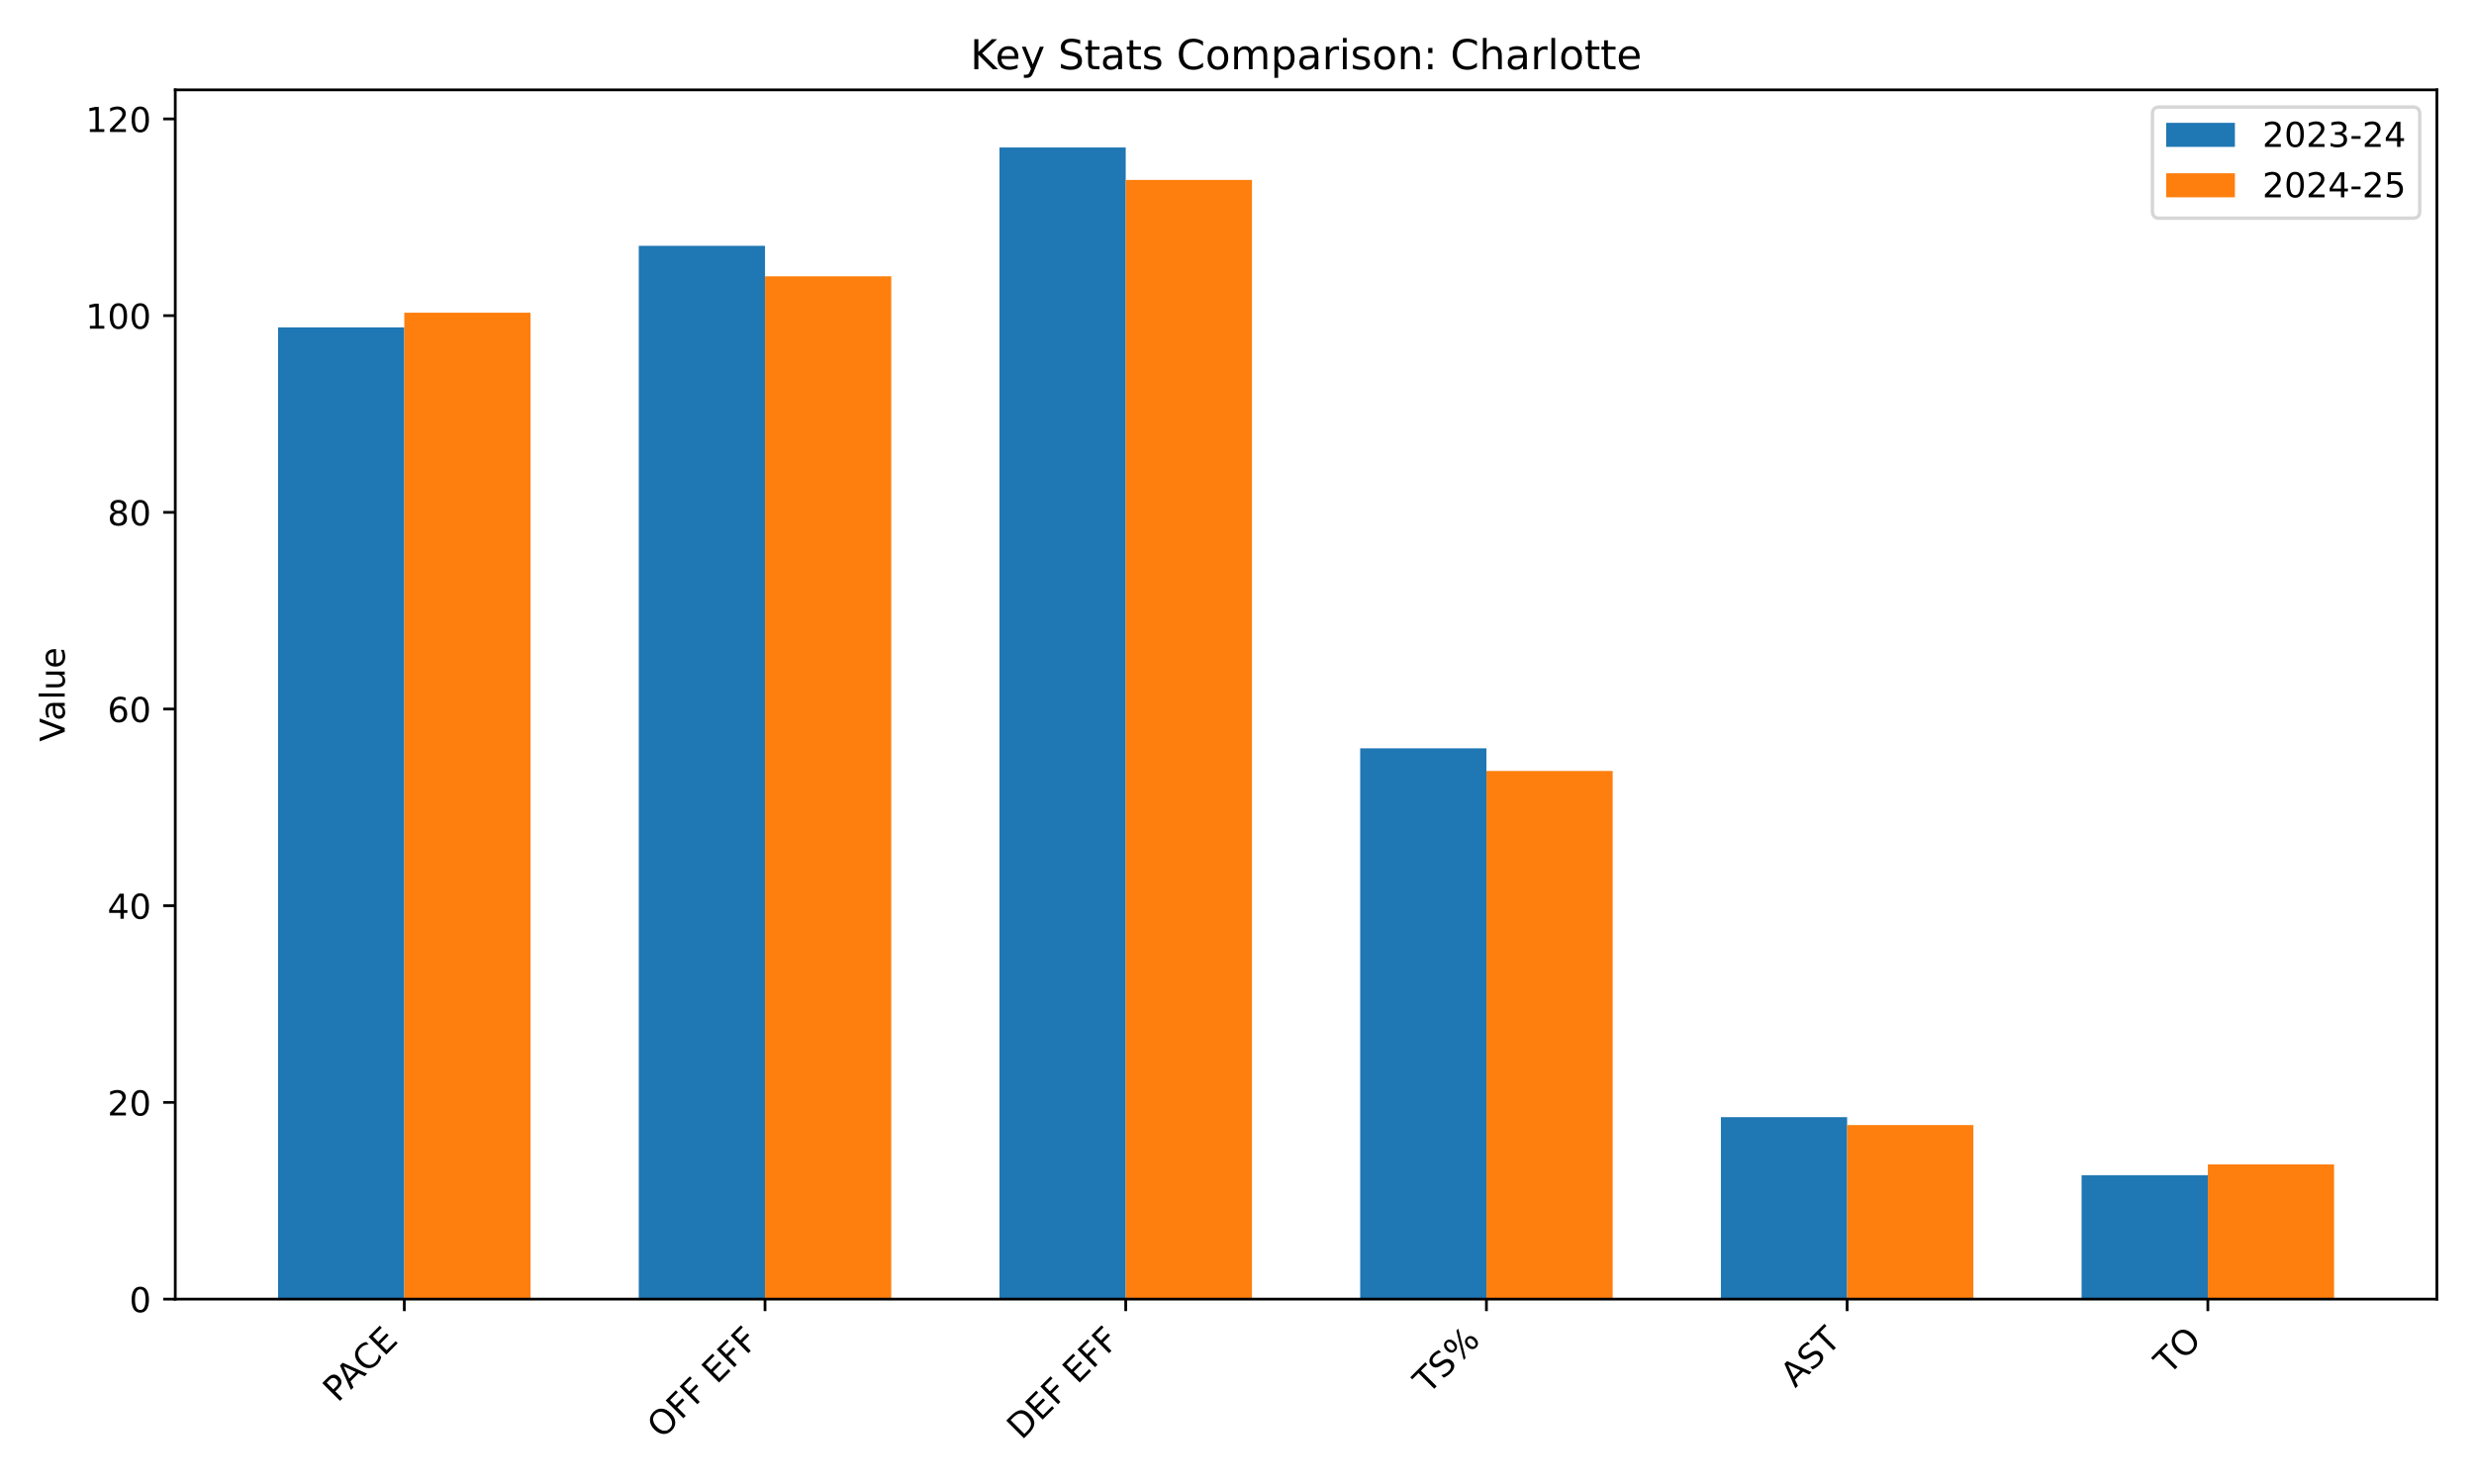
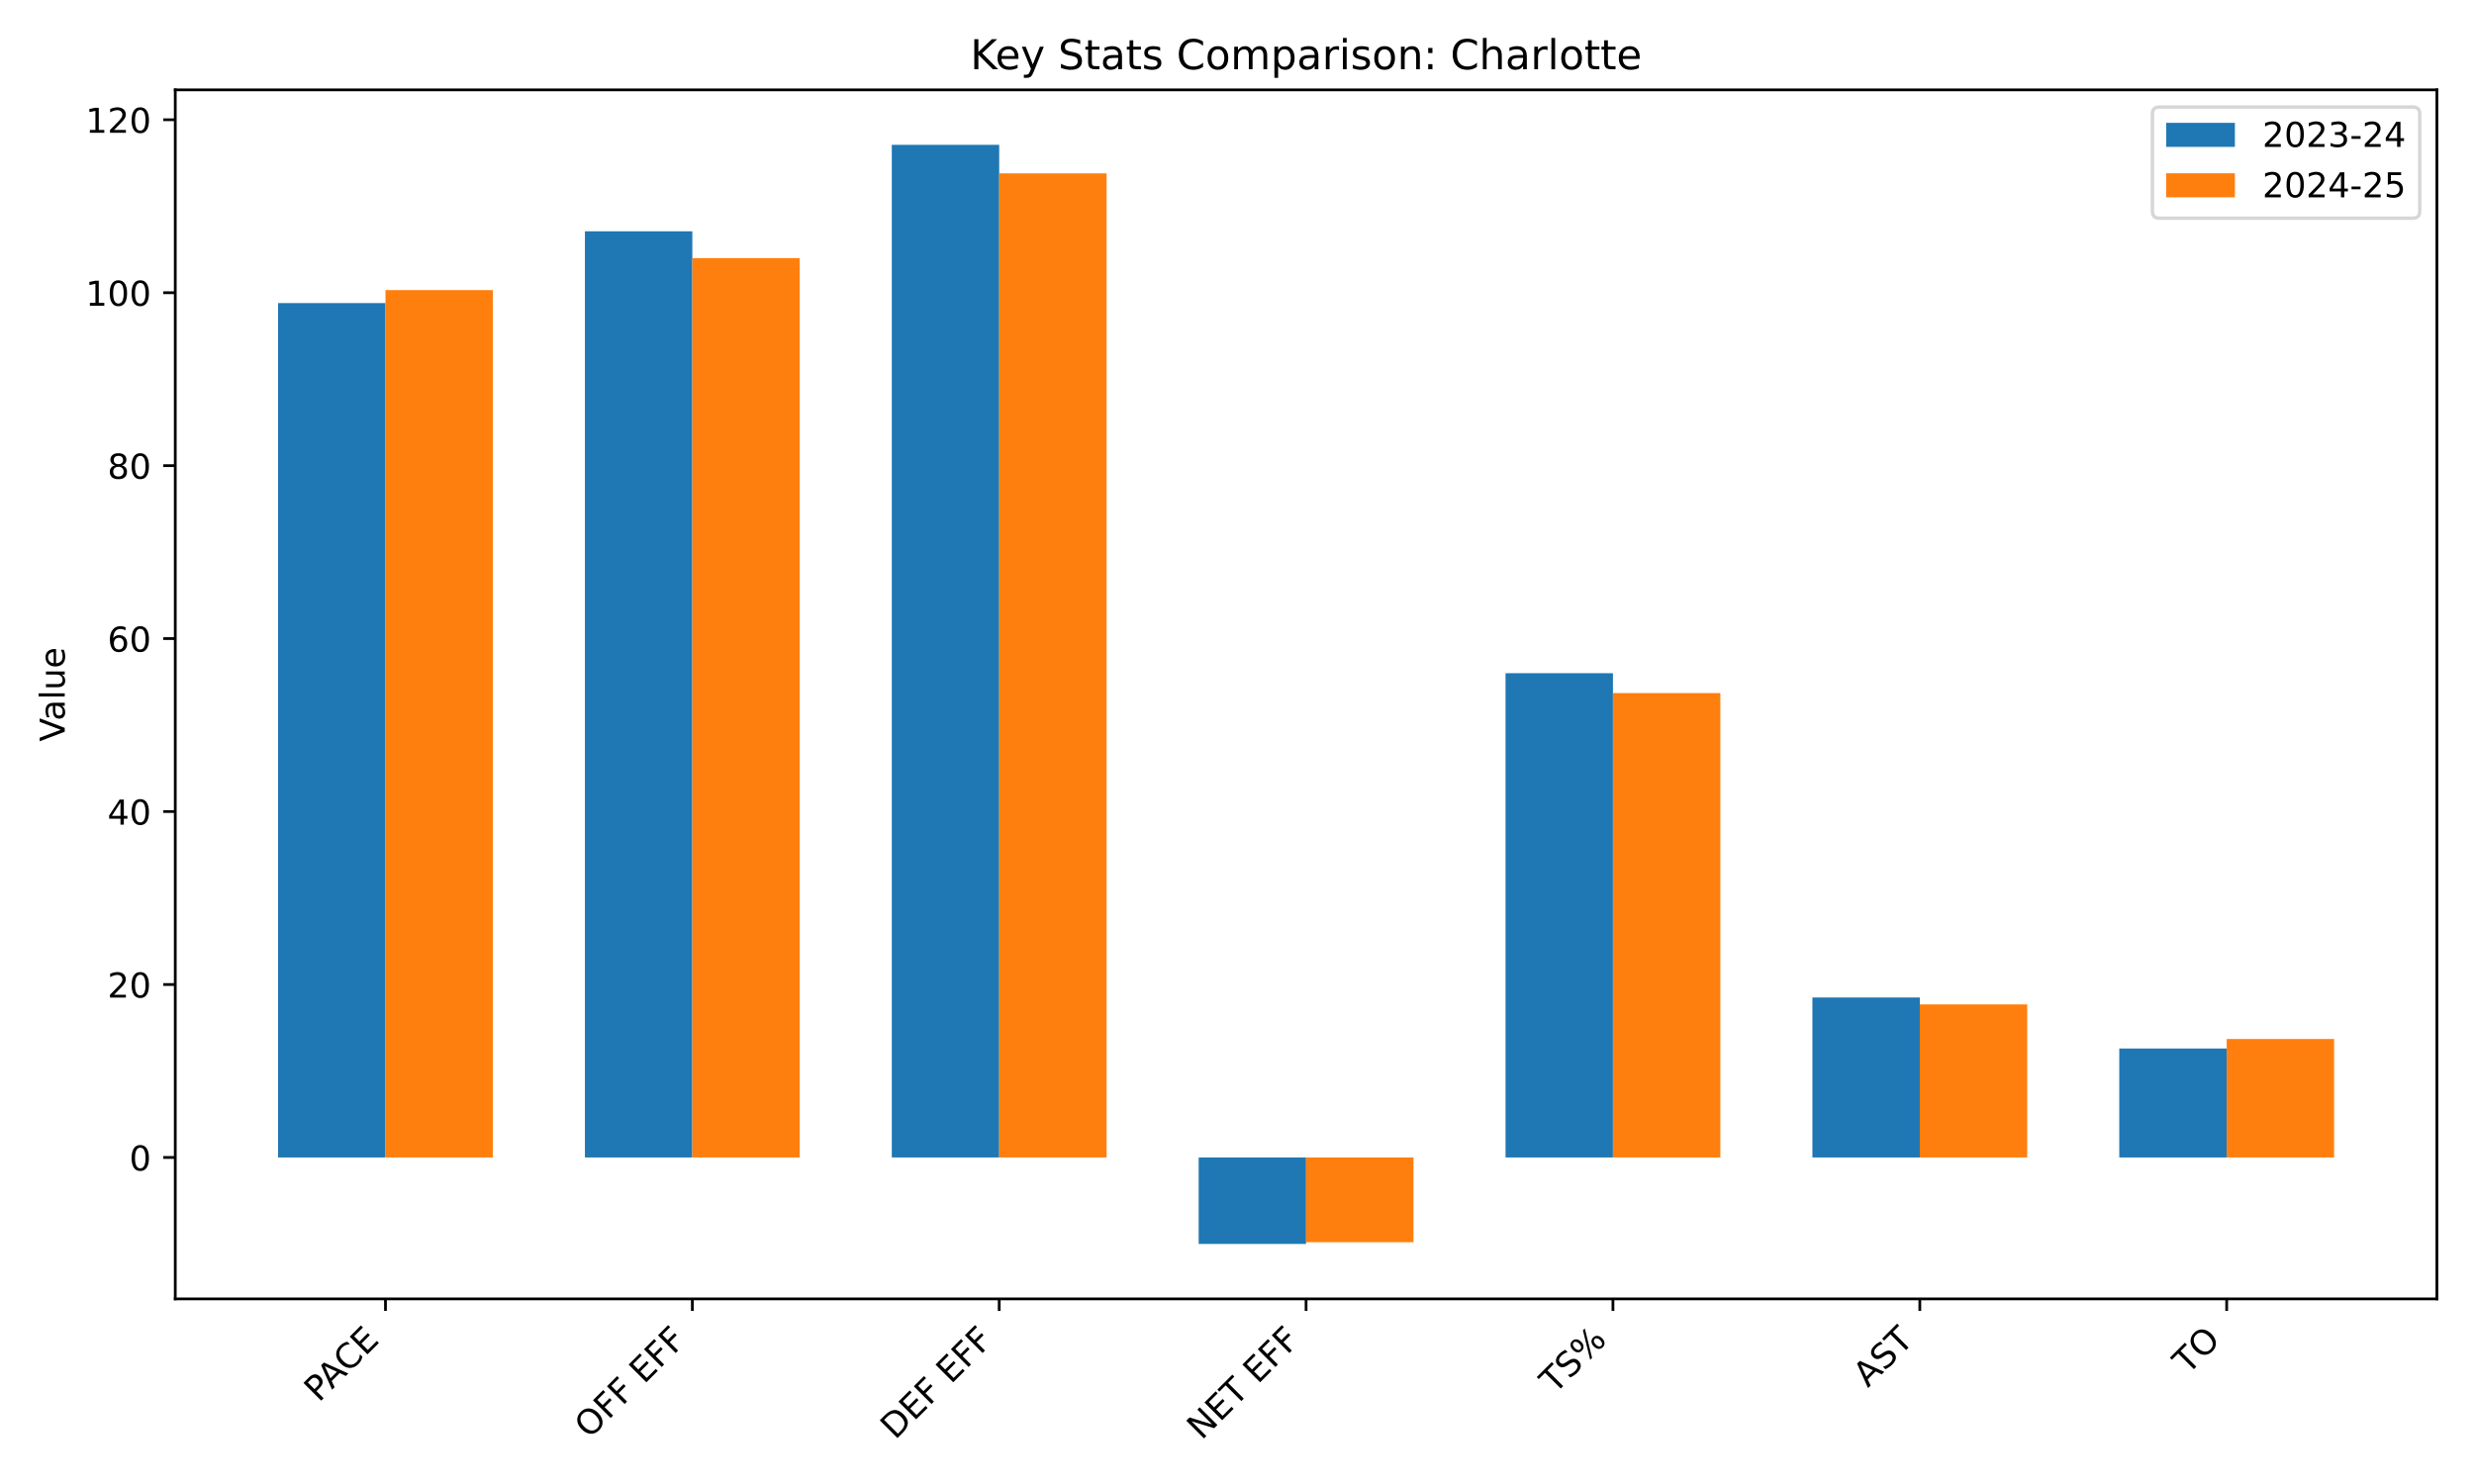
<svg xmlns="http://www.w3.org/2000/svg" xmlns:xlink="http://www.w3.org/1999/xlink" width="720pt" height="432pt" viewBox="0 0 720 432" version="1.1">
  <defs>
    <style type="text/css">*{stroke-linejoin: round; stroke-linecap: butt}</style>
  </defs>
  <g id="figure_1">
    <g id="patch_1">
      <path d="M 0 432  L 720 432  L 720 0  L 0 0  z " style="fill: #ffffff" />
    </g>
    <g id="axes_1">
      <g id="patch_2">
-         <path d="M 51.005 378.18  L 709.2 378.18  L 709.2 26.16  L 51.005 26.16  z " style="fill: #ffffff" />
+         <path d="M 51.005 378.116  L 709.2 378.116  L 709.2 26.16  L 51.005 26.16  z " style="fill: #ffffff" />
      </g>
      <g id="patch_3">
-         <path d="M 80.923 378.18  L 117.664 378.18  L 117.664 95.316  L 80.923 95.316  z " clip-path="url(#p7e0061aa12)" style="fill: #1f77b4" />
+         <path d="M 80.923 336.944  L 112.181 336.944  L 112.181 88.226  L 80.923 88.226  z " clip-path="url(#pbb4455f653)" style="fill: #1f77b4" />
      </g>
      <g id="patch_4">
-         <path d="M 185.898 378.18  L 222.64 378.18  L 222.64 71.553  L 185.898 71.553  z " clip-path="url(#p7e0061aa12)" style="fill: #1f77b4" />
+         <path d="M 170.23 336.944  L 201.488 336.944  L 201.488 67.332  L 170.23 67.332  z " clip-path="url(#pbb4455f653)" style="fill: #1f77b4" />
      </g>
      <g id="patch_5">
-         <path d="M 290.874 378.18  L 327.615 378.18  L 327.615 42.923  L 290.874 42.923  z " clip-path="url(#p7e0061aa12)" style="fill: #1f77b4" />
+         <path d="M 259.538 336.944  L 290.795 336.944  L 290.795 42.158  L 259.538 42.158  z " clip-path="url(#pbb4455f653)" style="fill: #1f77b4" />
      </g>
      <g id="patch_6">
-         <path d="M 395.849 378.18  L 432.59 378.18  L 432.59 217.852  L 395.849 217.852  z " clip-path="url(#p7e0061aa12)" style="fill: #1f77b4" />
+         <path d="M 348.845 336.944  L 380.103 336.944  L 380.103 362.118  L 348.845 362.118  z " clip-path="url(#pbb4455f653)" style="fill: #1f77b4" />
      </g>
      <g id="patch_7">
-         <path d="M 500.824 378.18  L 537.565 378.18  L 537.565 325.215  L 500.824 325.215  z " clip-path="url(#p7e0061aa12)" style="fill: #1f77b4" />
+         <path d="M 438.152 336.944  L 469.41 336.944  L 469.41 195.971  L 438.152 195.971  z " clip-path="url(#pbb4455f653)" style="fill: #1f77b4" />
      </g>
      <g id="patch_8">
-         <path d="M 605.799 378.18  L 642.541 378.18  L 642.541 342.106  L 605.799 342.106  z " clip-path="url(#p7e0061aa12)" style="fill: #1f77b4" />
+         <path d="M 527.46 336.944  L 558.717 336.944  L 558.717 290.373  L 527.46 290.373  z " clip-path="url(#pbb4455f653)" style="fill: #1f77b4" />
      </g>
      <g id="patch_9">
-         <path d="M 117.664 378.18  L 154.406 378.18  L 154.406 91.021  L 117.664 91.021  z " clip-path="url(#p7e0061aa12)" style="fill: #ff7f0e" />
+         <path d="M 616.767 336.944  L 648.024 336.944  L 648.024 305.225  L 616.767 305.225  z " clip-path="url(#pbb4455f653)" style="fill: #1f77b4" />
      </g>
      <g id="patch_10">
-         <path d="M 222.64 378.18  L 259.381 378.18  L 259.381 80.428  L 222.64 80.428  z " clip-path="url(#p7e0061aa12)" style="fill: #ff7f0e" />
+         <path d="M 112.181 336.944  L 143.438 336.944  L 143.438 84.45  L 112.181 84.45  z " clip-path="url(#pbb4455f653)" style="fill: #ff7f0e" />
      </g>
      <g id="patch_11">
-         <path d="M 327.615 378.18  L 364.356 378.18  L 364.356 52.371  L 327.615 52.371  z " clip-path="url(#p7e0061aa12)" style="fill: #ff7f0e" />
+         <path d="M 201.488 336.944  L 232.745 336.944  L 232.745 75.136  L 201.488 75.136  z " clip-path="url(#pbb4455f653)" style="fill: #ff7f0e" />
      </g>
      <g id="patch_12">
-         <path d="M 432.59 378.18  L 469.331 378.18  L 469.331 224.437  L 432.59 224.437  z " clip-path="url(#p7e0061aa12)" style="fill: #ff7f0e" />
+         <path d="M 290.795 336.944  L 322.053 336.944  L 322.053 50.465  L 290.795 50.465  z " clip-path="url(#pbb4455f653)" style="fill: #ff7f0e" />
      </g>
      <g id="patch_13">
-         <path d="M 537.565 378.18  L 574.307 378.18  L 574.307 327.505  L 537.565 327.505  z " clip-path="url(#p7e0061aa12)" style="fill: #ff7f0e" />
+         <path d="M 380.103 336.944  L 411.36 336.944  L 411.36 361.615  L 380.103 361.615  z " clip-path="url(#pbb4455f653)" style="fill: #ff7f0e" />
      </g>
      <g id="patch_14">
-         <path d="M 642.541 378.18  L 679.282 378.18  L 679.282 338.957  L 642.541 338.957  z " clip-path="url(#p7e0061aa12)" style="fill: #ff7f0e" />
+         <path d="M 469.41 336.944  L 500.667 336.944  L 500.667 201.761  L 469.41 201.761  z " clip-path="url(#pbb4455f653)" style="fill: #ff7f0e" />
+       </g>
+       <g id="patch_15">
+         <path d="M 558.717 336.944  L 589.975 336.944  L 589.975 292.387  L 558.717 292.387  z " clip-path="url(#pbb4455f653)" style="fill: #ff7f0e" />
+       </g>
+       <g id="patch_16">
+         <path d="M 648.024 336.944  L 679.282 336.944  L 679.282 302.456  L 648.024 302.456  z " clip-path="url(#pbb4455f653)" style="fill: #ff7f0e" />
      </g>
      <g id="matplotlib.axis_1">
        <g id="xtick_1">
          <g id="line2d_1">
            <defs>
-               <path id="mf2e8375565" d="M 0 0  L 0 3.5  " style="stroke: #000000; stroke-width: 0.8" />
+               <path id="m0208e0f73e" d="M 0 0  L 0 3.5  " style="stroke: #000000; stroke-width: 0.8" />
            </defs>
            <g>
-               <use xlink:href="#mf2e8375565" x="117.664" y="378.18" style="stroke: #000000; stroke-width: 0.8" />
+               <use xlink:href="#m0208e0f73e" x="112.181" y="378.116" style="stroke: #000000; stroke-width: 0.8" />
            </g>
          </g>
          <g id="text_1">
-             <g transform="translate(98.26196 408.4847) rotate(-45) scale(0.1 -0.1)">
+             <g transform="translate(92.77817 408.421) rotate(-45) scale(0.1 -0.1)">
              <defs>
                <path id="DejaVuSans-50" d="M 1259 4147  L 1259 2394  L 2053 2394  Q 2494 2394 2734 2622  Q 2975 2850 2975 3272  Q 2975 3691 2734 3919  Q 2494 4147 2053 4147  L 1259 4147  z M 628 4666  L 2053 4666  Q 2838 4666 3239 4311  Q 3641 3956 3641 3272  Q 3641 2581 3239 2228  Q 2838 1875 2053 1875  L 1259 1875  L 1259 0  L 628 0  L 628 4666  z " transform="scale(0.015625)" />
                <path id="DejaVuSans-41" d="M 2188 4044  L 1331 1722  L 3047 1722  L 2188 4044  z M 1831 4666  L 2547 4666  L 4325 0  L 3669 0  L 3244 1197  L 1141 1197  L 716 0  L 50 0  L 1831 4666  z " transform="scale(0.015625)" />
                <path id="DejaVuSans-43" d="M 4122 4306  L 4122 3641  Q 3803 3938 3442 4084  Q 3081 4231 2675 4231  Q 1875 4231 1450 3742  Q 1025 3253 1025 2328  Q 1025 1406 1450 917  Q 1875 428 2675 428  Q 3081 428 3442 575  Q 3803 722 4122 1019  L 4122 359  Q 3791 134 3420 21  Q 3050 -91 2638 -91  Q 1578 -91 968 557  Q 359 1206 359 2328  Q 359 3453 968 4101  Q 1578 4750 2638 4750  Q 3056 4750 3426 4639  Q 3797 4528 4122 4306  z " transform="scale(0.015625)" />
                <path id="DejaVuSans-45" d="M 628 4666  L 3578 4666  L 3578 4134  L 1259 4134  L 1259 2753  L 3481 2753  L 3481 2222  L 1259 2222  L 1259 531  L 3634 531  L 3634 0  L 628 0  L 628 4666  z " transform="scale(0.015625)" />
              </defs>
              <use xlink:href="#DejaVuSans-50" />
              <use xlink:href="#DejaVuSans-41" transform="translate(53.92773 0)" />
              <use xlink:href="#DejaVuSans-43" transform="translate(120.5859 0)" />
              <use xlink:href="#DejaVuSans-45" transform="translate(190.4102 0)" />
            </g>
          </g>
        </g>
        <g id="xtick_2">
          <g id="line2d_2">
            <g>
-               <use xlink:href="#mf2e8375565" x="222.64" y="378.18" style="stroke: #000000; stroke-width: 0.8" />
+               <use xlink:href="#m0208e0f73e" x="201.488" y="378.116" style="stroke: #000000; stroke-width: 0.8" />
            </g>
          </g>
          <g id="text_2">
-             <g transform="translate(192.6196 419.1023) rotate(-45) scale(0.1 -0.1)">
+             <g transform="translate(171.4678 419.0387) rotate(-45) scale(0.1 -0.1)">
              <defs>
                <path id="DejaVuSans-4f" d="M 2522 4238  Q 1834 4238 1429 3725  Q 1025 3213 1025 2328  Q 1025 1447 1429 934  Q 1834 422 2522 422  Q 3209 422 3611 934  Q 4013 1447 4013 2328  Q 4013 3213 3611 3725  Q 3209 4238 2522 4238  z M 2522 4750  Q 3503 4750 4090 4092  Q 4678 3434 4678 2328  Q 4678 1225 4090 567  Q 3503 -91 2522 -91  Q 1538 -91 948 565  Q 359 1222 359 2328  Q 359 3434 948 4092  Q 1538 4750 2522 4750  z " transform="scale(0.015625)" />
                <path id="DejaVuSans-46" d="M 628 4666  L 3309 4666  L 3309 4134  L 1259 4134  L 1259 2759  L 3109 2759  L 3109 2228  L 1259 2228  L 1259 0  L 628 0  L 628 4666  z " transform="scale(0.015625)" />
                <path id="DejaVuSans-20" transform="scale(0.015625)" />
              </defs>
              <use xlink:href="#DejaVuSans-4f" />
              <use xlink:href="#DejaVuSans-46" transform="translate(78.71094 0)" />
              <use xlink:href="#DejaVuSans-46" transform="translate(136.2305 0)" />
              <use xlink:href="#DejaVuSans-20" transform="translate(193.75 0)" />
              <use xlink:href="#DejaVuSans-45" transform="translate(225.5371 0)" />
              <use xlink:href="#DejaVuSans-46" transform="translate(288.7207 0)" />
              <use xlink:href="#DejaVuSans-46" transform="translate(346.2402 0)" />
            </g>
          </g>
        </g>
        <g id="xtick_3">
          <g id="line2d_3">
            <g>
-               <use xlink:href="#mf2e8375565" x="327.615" y="378.18" style="stroke: #000000; stroke-width: 0.8" />
+               <use xlink:href="#m0208e0f73e" x="290.795" y="378.116" style="stroke: #000000; stroke-width: 0.8" />
            </g>
          </g>
          <g id="text_3">
-             <g transform="translate(297.3153 419.3819) rotate(-45) scale(0.1 -0.1)">
+             <g transform="translate(260.4956 419.3182) rotate(-45) scale(0.1 -0.1)">
              <defs>
                <path id="DejaVuSans-44" d="M 1259 4147  L 1259 519  L 2022 519  Q 2988 519 3436 956  Q 3884 1394 3884 2338  Q 3884 3275 3436 3711  Q 2988 4147 2022 4147  L 1259 4147  z M 628 4666  L 1925 4666  Q 3281 4666 3915 4102  Q 4550 3538 4550 2338  Q 4550 1131 3912 565  Q 3275 0 1925 0  L 628 0  L 628 4666  z " transform="scale(0.015625)" />
              </defs>
              <use xlink:href="#DejaVuSans-44" />
              <use xlink:href="#DejaVuSans-45" transform="translate(77.00195 0)" />
              <use xlink:href="#DejaVuSans-46" transform="translate(140.1855 0)" />
              <use xlink:href="#DejaVuSans-20" transform="translate(197.7051 0)" />
              <use xlink:href="#DejaVuSans-45" transform="translate(229.4922 0)" />
              <use xlink:href="#DejaVuSans-46" transform="translate(292.6758 0)" />
              <use xlink:href="#DejaVuSans-46" transform="translate(350.1953 0)" />
            </g>
          </g>
        </g>
        <g id="xtick_4">
          <g id="line2d_4">
            <g>
-               <use xlink:href="#mf2e8375565" x="432.59" y="378.18" style="stroke: #000000; stroke-width: 0.8" />
+               <use xlink:href="#m0208e0f73e" x="380.103" y="378.116" style="stroke: #000000; stroke-width: 0.8" />
            </g>
          </g>
          <g id="text_4">
-             <g transform="translate(415.5931 406.0794) rotate(-45) scale(0.1 -0.1)">
-               <defs>
+             <g transform="translate(349.7057 419.4154) rotate(-45) scale(0.1 -0.1)">
+               <defs>
+                 <path id="DejaVuSans-4e" d="M 628 4666  L 1478 4666  L 3547 763  L 3547 4666  L 4159 4666  L 4159 0  L 3309 0  L 1241 3903  L 1241 0  L 628 0  L 628 4666  z " transform="scale(0.015625)" />
                <path id="DejaVuSans-54" d="M -19 4666  L 3928 4666  L 3928 4134  L 2272 4134  L 2272 0  L 1638 0  L 1638 4134  L -19 4134  L -19 4666  z " transform="scale(0.015625)" />
+               </defs>
+               <use xlink:href="#DejaVuSans-4e" />
+               <use xlink:href="#DejaVuSans-45" transform="translate(74.80469 0)" />
+               <use xlink:href="#DejaVuSans-54" transform="translate(137.9883 0)" />
+               <use xlink:href="#DejaVuSans-20" transform="translate(199.0723 0)" />
+               <use xlink:href="#DejaVuSans-45" transform="translate(230.8594 0)" />
+               <use xlink:href="#DejaVuSans-46" transform="translate(294.043 0)" />
+               <use xlink:href="#DejaVuSans-46" transform="translate(351.5625 0)" />
+             </g>
+           </g>
+         </g>
+         <g id="xtick_5">
+           <g id="line2d_5">
+             <g>
+               <use xlink:href="#m0208e0f73e" x="469.41" y="378.116" style="stroke: #000000; stroke-width: 0.8" />
+             </g>
+           </g>
+           <g id="text_5">
+             <g transform="translate(452.4127 406.0158) rotate(-45) scale(0.1 -0.1)">
+               <defs>
                <path id="DejaVuSans-53" d="M 3425 4513  L 3425 3897  Q 3066 4069 2747 4153  Q 2428 4238 2131 4238  Q 1616 4238 1336 4038  Q 1056 3838 1056 3469  Q 1056 3159 1242 3001  Q 1428 2844 1947 2747  L 2328 2669  Q 3034 2534 3370 2195  Q 3706 1856 3706 1288  Q 3706 609 3251 259  Q 2797 -91 1919 -91  Q 1588 -91 1214 -16  Q 841 59 441 206  L 441 856  Q 825 641 1194 531  Q 1563 422 1919 422  Q 2459 422 2753 634  Q 3047 847 3047 1241  Q 3047 1584 2836 1778  Q 2625 1972 2144 2069  L 1759 2144  Q 1053 2284 737 2584  Q 422 2884 422 3419  Q 422 4038 858 4394  Q 1294 4750 2059 4750  Q 2388 4750 2728 4690  Q 3069 4631 3425 4513  z " transform="scale(0.015625)" />
                <path id="DejaVuSans-25" d="M 4653 2053  Q 4381 2053 4226 1822  Q 4072 1591 4072 1178  Q 4072 772 4226 539  Q 4381 306 4653 306  Q 4919 306 5073 539  Q 5228 772 5228 1178  Q 5228 1588 5073 1820  Q 4919 2053 4653 2053  z M 4653 2450  Q 5147 2450 5437 2106  Q 5728 1763 5728 1178  Q 5728 594 5436 251  Q 5144 -91 4653 -91  Q 4153 -91 3862 251  Q 3572 594 3572 1178  Q 3572 1766 3864 2108  Q 4156 2450 4653 2450  z M 1428 4353  Q 1159 4353 1004 4120  Q 850 3888 850 3481  Q 850 3069 1003 2837  Q 1156 2606 1428 2606  Q 1700 2606 1854 2837  Q 2009 3069 2009 3481  Q 2009 3884 1853 4118  Q 1697 4353 1428 4353  z M 4250 4750  L 4750 4750  L 1831 -91  L 1331 -91  L 4250 4750  z M 1428 4750  Q 1922 4750 2215 4408  Q 2509 4066 2509 3481  Q 2509 2891 2217 2550  Q 1925 2209 1428 2209  Q 931 2209 642 2551  Q 353 2894 353 3481  Q 353 4063 643 4406  Q 934 4750 1428 4750  z " transform="scale(0.015625)" />
              </defs>
              <use xlink:href="#DejaVuSans-54" />
              <use xlink:href="#DejaVuSans-53" transform="translate(61.08398 0)" />
              <use xlink:href="#DejaVuSans-25" transform="translate(124.5605 0)" />
            </g>
          </g>
        </g>
-         <g id="xtick_5">
-           <g id="line2d_5">
-             <g>
-               <use xlink:href="#mf2e8375565" x="537.565" y="378.18" style="stroke: #000000; stroke-width: 0.8" />
-             </g>
-           </g>
-           <g id="text_5">
-             <g transform="translate(522.4499 404.1978) rotate(-45) scale(0.1 -0.1)">
+         <g id="xtick_6">
+           <g id="line2d_6">
+             <g>
+               <use xlink:href="#m0208e0f73e" x="558.717" y="378.116" style="stroke: #000000; stroke-width: 0.8" />
+             </g>
+           </g>
+           <g id="text_6">
+             <g transform="translate(543.6016 404.1342) rotate(-45) scale(0.1 -0.1)">
              <use xlink:href="#DejaVuSans-41" />
              <use xlink:href="#DejaVuSans-53" transform="translate(68.4082 0)" />
              <use xlink:href="#DejaVuSans-54" transform="translate(131.8848 0)" />
            </g>
          </g>
        </g>
-         <g id="xtick_6">
-           <g id="line2d_6">
-             <g>
-               <use xlink:href="#mf2e8375565" x="642.541" y="378.18" style="stroke: #000000; stroke-width: 0.8" />
-             </g>
-           </g>
-           <g id="text_6">
-             <g transform="translate(631.185 400.438) rotate(-45) scale(0.1 -0.1)">
+         <g id="xtick_7">
+           <g id="line2d_7">
+             <g>
+               <use xlink:href="#m0208e0f73e" x="648.024" y="378.116" style="stroke: #000000; stroke-width: 0.8" />
+             </g>
+           </g>
+           <g id="text_7">
+             <g transform="translate(636.6688 400.3744) rotate(-45) scale(0.1 -0.1)">
              <use xlink:href="#DejaVuSans-54" />
              <use xlink:href="#DejaVuSans-4f" transform="translate(61.08398 0)" />
            </g>
          </g>
        </g>
      </g>
      <g id="matplotlib.axis_2">
        <g id="ytick_1">
-           <g id="line2d_7">
+           <g id="line2d_8">
            <defs>
-               <path id="mfac93b9e09" d="M 0 0  L -3.5 0  " style="stroke: #000000; stroke-width: 0.8" />
+               <path id="m63faf38c56" d="M 0 0  L -3.5 0  " style="stroke: #000000; stroke-width: 0.8" />
            </defs>
            <g>
-               <use xlink:href="#mfac93b9e09" x="51.005" y="378.18" style="stroke: #000000; stroke-width: 0.8" />
-             </g>
-           </g>
-           <g id="text_7">
-             <g transform="translate(37.6425 381.9792) scale(0.1 -0.1)">
+               <use xlink:href="#m63faf38c56" x="51.005" y="336.944" style="stroke: #000000; stroke-width: 0.8" />
+             </g>
+           </g>
+           <g id="text_8">
+             <g transform="translate(37.6425 340.7436) scale(0.1 -0.1)">
              <defs>
                <path id="DejaVuSans-30" d="M 2034 4250  Q 1547 4250 1301 3770  Q 1056 3291 1056 2328  Q 1056 1369 1301 889  Q 1547 409 2034 409  Q 2525 409 2770 889  Q 3016 1369 3016 2328  Q 3016 3291 2770 3770  Q 2525 4250 2034 4250  z M 2034 4750  Q 2819 4750 3233 4129  Q 3647 3509 3647 2328  Q 3647 1150 3233 529  Q 2819 -91 2034 -91  Q 1250 -91 836 529  Q 422 1150 422 2328  Q 422 3509 836 4129  Q 1250 4750 2034 4750  z " transform="scale(0.015625)" />
              </defs>
              <use xlink:href="#DejaVuSans-30" />
            </g>
          </g>
        </g>
        <g id="ytick_2">
-           <g id="line2d_8">
-             <g>
-               <use xlink:href="#mfac93b9e09" x="51.005" y="320.92" style="stroke: #000000; stroke-width: 0.8" />
-             </g>
-           </g>
-           <g id="text_8">
-             <g transform="translate(31.28 324.7192) scale(0.1 -0.1)">
+           <g id="line2d_9">
+             <g>
+               <use xlink:href="#m63faf38c56" x="51.005" y="286.597" style="stroke: #000000; stroke-width: 0.8" />
+             </g>
+           </g>
+           <g id="text_9">
+             <g transform="translate(31.28 290.3958) scale(0.1 -0.1)">
              <defs>
                <path id="DejaVuSans-32" d="M 1228 531  L 3431 531  L 3431 0  L 469 0  L 469 531  Q 828 903 1448 1529  Q 2069 2156 2228 2338  Q 2531 2678 2651 2914  Q 2772 3150 2772 3378  Q 2772 3750 2511 3984  Q 2250 4219 1831 4219  Q 1534 4219 1204 4116  Q 875 4013 500 3803  L 500 4441  Q 881 4594 1212 4672  Q 1544 4750 1819 4750  Q 2544 4750 2975 4387  Q 3406 4025 3406 3419  Q 3406 3131 3298 2873  Q 3191 2616 2906 2266  Q 2828 2175 2409 1742  Q 1991 1309 1228 531  z " transform="scale(0.015625)" />
              </defs>
              <use xlink:href="#DejaVuSans-32" />
              <use xlink:href="#DejaVuSans-30" transform="translate(63.62305 0)" />
            </g>
          </g>
        </g>
        <g id="ytick_3">
-           <g id="line2d_9">
-             <g>
-               <use xlink:href="#mfac93b9e09" x="51.005" y="263.66" style="stroke: #000000; stroke-width: 0.8" />
-             </g>
-           </g>
-           <g id="text_9">
-             <g transform="translate(31.28 267.4593) scale(0.1 -0.1)">
+           <g id="line2d_10">
+             <g>
+               <use xlink:href="#m63faf38c56" x="51.005" y="236.249" style="stroke: #000000; stroke-width: 0.8" />
+             </g>
+           </g>
+           <g id="text_10">
+             <g transform="translate(31.28 240.048) scale(0.1 -0.1)">
              <defs>
                <path id="DejaVuSans-34" d="M 2419 4116  L 825 1625  L 2419 1625  L 2419 4116  z M 2253 4666  L 3047 4666  L 3047 1625  L 3713 1625  L 3713 1100  L 3047 1100  L 3047 0  L 2419 0  L 2419 1100  L 313 1100  L 313 1709  L 2253 4666  z " transform="scale(0.015625)" />
              </defs>
              <use xlink:href="#DejaVuSans-34" />
              <use xlink:href="#DejaVuSans-30" transform="translate(63.62305 0)" />
            </g>
          </g>
        </g>
        <g id="ytick_4">
-           <g id="line2d_10">
-             <g>
-               <use xlink:href="#mfac93b9e09" x="51.005" y="206.4" style="stroke: #000000; stroke-width: 0.8" />
-             </g>
-           </g>
-           <g id="text_10">
-             <g transform="translate(31.28 210.1993) scale(0.1 -0.1)">
+           <g id="line2d_11">
+             <g>
+               <use xlink:href="#m63faf38c56" x="51.005" y="185.901" style="stroke: #000000; stroke-width: 0.8" />
+             </g>
+           </g>
+           <g id="text_11">
+             <g transform="translate(31.28 189.7002) scale(0.1 -0.1)">
              <defs>
                <path id="DejaVuSans-36" d="M 2113 2584  Q 1688 2584 1439 2293  Q 1191 2003 1191 1497  Q 1191 994 1439 701  Q 1688 409 2113 409  Q 2538 409 2786 701  Q 3034 994 3034 1497  Q 3034 2003 2786 2293  Q 2538 2584 2113 2584  z M 3366 4563  L 3366 3988  Q 3128 4100 2886 4159  Q 2644 4219 2406 4219  Q 1781 4219 1451 3797  Q 1122 3375 1075 2522  Q 1259 2794 1537 2939  Q 1816 3084 2150 3084  Q 2853 3084 3261 2657  Q 3669 2231 3669 1497  Q 3669 778 3244 343  Q 2819 -91 2113 -91  Q 1303 -91 875 529  Q 447 1150 447 2328  Q 447 3434 972 4092  Q 1497 4750 2381 4750  Q 2619 4750 2861 4703  Q 3103 4656 3366 4563  z " transform="scale(0.015625)" />
              </defs>
              <use xlink:href="#DejaVuSans-36" />
              <use xlink:href="#DejaVuSans-30" transform="translate(63.62305 0)" />
            </g>
          </g>
        </g>
        <g id="ytick_5">
-           <g id="line2d_11">
-             <g>
-               <use xlink:href="#mfac93b9e09" x="51.005" y="149.14" style="stroke: #000000; stroke-width: 0.8" />
-             </g>
-           </g>
-           <g id="text_11">
-             <g transform="translate(31.28 152.9393) scale(0.1 -0.1)">
+           <g id="line2d_12">
+             <g>
+               <use xlink:href="#m63faf38c56" x="51.005" y="135.553" style="stroke: #000000; stroke-width: 0.8" />
+             </g>
+           </g>
+           <g id="text_12">
+             <g transform="translate(31.28 139.3524) scale(0.1 -0.1)">
              <defs>
                <path id="DejaVuSans-38" d="M 2034 2216  Q 1584 2216 1326 1975  Q 1069 1734 1069 1313  Q 1069 891 1326 650  Q 1584 409 2034 409  Q 2484 409 2743 651  Q 3003 894 3003 1313  Q 3003 1734 2745 1975  Q 2488 2216 2034 2216  z M 1403 2484  Q 997 2584 770 2862  Q 544 3141 544 3541  Q 544 4100 942 4425  Q 1341 4750 2034 4750  Q 2731 4750 3128 4425  Q 3525 4100 3525 3541  Q 3525 3141 3298 2862  Q 3072 2584 2669 2484  Q 3125 2378 3379 2068  Q 3634 1759 3634 1313  Q 3634 634 3220 271  Q 2806 -91 2034 -91  Q 1263 -91 848 271  Q 434 634 434 1313  Q 434 1759 690 2068  Q 947 2378 1403 2484  z M 1172 3481  Q 1172 3119 1398 2916  Q 1625 2713 2034 2713  Q 2441 2713 2670 2916  Q 2900 3119 2900 3481  Q 2900 3844 2670 4047  Q 2441 4250 2034 4250  Q 1625 4250 1398 4047  Q 1172 3844 1172 3481  z " transform="scale(0.015625)" />
              </defs>
              <use xlink:href="#DejaVuSans-38" />
              <use xlink:href="#DejaVuSans-30" transform="translate(63.62305 0)" />
            </g>
          </g>
        </g>
        <g id="ytick_6">
-           <g id="line2d_12">
-             <g>
-               <use xlink:href="#mfac93b9e09" x="51.005" y="91.88" style="stroke: #000000; stroke-width: 0.8" />
-             </g>
-           </g>
-           <g id="text_12">
-             <g transform="translate(24.9175 95.67935) scale(0.1 -0.1)">
+           <g id="line2d_13">
+             <g>
+               <use xlink:href="#m63faf38c56" x="51.005" y="85.205" style="stroke: #000000; stroke-width: 0.8" />
+             </g>
+           </g>
+           <g id="text_13">
+             <g transform="translate(24.9175 89.00461) scale(0.1 -0.1)">
              <defs>
                <path id="DejaVuSans-31" d="M 794 531  L 1825 531  L 1825 4091  L 703 3866  L 703 4441  L 1819 4666  L 2450 4666  L 2450 531  L 3481 531  L 3481 0  L 794 0  L 794 531  z " transform="scale(0.015625)" />
              </defs>
              <use xlink:href="#DejaVuSans-31" />
              <use xlink:href="#DejaVuSans-30" transform="translate(63.62305 0)" />
              <use xlink:href="#DejaVuSans-30" transform="translate(127.2461 0)" />
            </g>
          </g>
        </g>
        <g id="ytick_7">
-           <g id="line2d_13">
-             <g>
-               <use xlink:href="#mfac93b9e09" x="51.005" y="34.62" style="stroke: #000000; stroke-width: 0.8" />
-             </g>
-           </g>
-           <g id="text_13">
-             <g transform="translate(24.9175 38.41938) scale(0.1 -0.1)">
+           <g id="line2d_14">
+             <g>
+               <use xlink:href="#m63faf38c56" x="51.005" y="34.858" style="stroke: #000000; stroke-width: 0.8" />
+             </g>
+           </g>
+           <g id="text_14">
+             <g transform="translate(24.9175 38.6568) scale(0.1 -0.1)">
              <use xlink:href="#DejaVuSans-31" />
              <use xlink:href="#DejaVuSans-32" transform="translate(63.62305 0)" />
              <use xlink:href="#DejaVuSans-30" transform="translate(127.2461 0)" />
            </g>
          </g>
        </g>
-         <g id="text_14">
-           <g transform="translate(18.83781 215.9012) rotate(-90) scale(0.1 -0.1)">
+         <g id="text_15">
+           <g transform="translate(18.83781 215.8694) rotate(-90) scale(0.1 -0.1)">
            <defs>
              <path id="DejaVuSans-56" d="M 1831 0  L 50 4666  L 709 4666  L 2188 738  L 3669 4666  L 4325 4666  L 2547 0  L 1831 0  z " transform="scale(0.015625)" />
              <path id="DejaVuSans-61" d="M 2194 1759  Q 1497 1759 1228 1600  Q 959 1441 959 1056  Q 959 750 1161 570  Q 1363 391 1709 391  Q 2188 391 2477 730  Q 2766 1069 2766 1631  L 2766 1759  L 2194 1759  z M 3341 1997  L 3341 0  L 2766 0  L 2766 531  Q 2569 213 2275 61  Q 1981 -91 1556 -91  Q 1019 -91 701 211  Q 384 513 384 1019  Q 384 1609 779 1909  Q 1175 2209 1959 2209  L 2766 2209  L 2766 2266  Q 2766 2663 2505 2880  Q 2244 3097 1772 3097  Q 1472 3097 1187 3025  Q 903 2953 641 2809  L 641 3341  Q 956 3463 1253 3523  Q 1550 3584 1831 3584  Q 2591 3584 2966 3190  Q 3341 2797 3341 1997  z " transform="scale(0.015625)" />
              <path id="DejaVuSans-6c" d="M 603 4863  L 1178 4863  L 1178 0  L 603 0  L 603 4863  z " transform="scale(0.015625)" />
              <path id="DejaVuSans-75" d="M 544 1381  L 544 3500  L 1119 3500  L 1119 1403  Q 1119 906 1312 657  Q 1506 409 1894 409  Q 2359 409 2629 706  Q 2900 1003 2900 1516  L 2900 3500  L 3475 3500  L 3475 0  L 2900 0  L 2900 538  Q 2691 219 2414 64  Q 2138 -91 1772 -91  Q 1169 -91 856 284  Q 544 659 544 1381  z M 1991 3584  L 1991 3584  z " transform="scale(0.015625)" />
              <path id="DejaVuSans-65" d="M 3597 1894  L 3597 1613  L 953 1613  Q 991 1019 1311 708  Q 1631 397 2203 397  Q 2534 397 2845 478  Q 3156 559 3463 722  L 3463 178  Q 3153 47 2828 -22  Q 2503 -91 2169 -91  Q 1331 -91 842 396  Q 353 884 353 1716  Q 353 2575 817 3079  Q 1281 3584 2069 3584  Q 2775 3584 3186 3129  Q 3597 2675 3597 1894  z M 3022 2063  Q 3016 2534 2758 2815  Q 2500 3097 2075 3097  Q 1594 3097 1305 2825  Q 1016 2553 972 2059  L 3022 2063  z " transform="scale(0.015625)" />
            </defs>
            <use xlink:href="#DejaVuSans-56" />
            <use xlink:href="#DejaVuSans-61" transform="translate(60.6582 0)" />
            <use xlink:href="#DejaVuSans-6c" transform="translate(121.9375 0)" />
            <use xlink:href="#DejaVuSans-75" transform="translate(149.7207 0)" />
            <use xlink:href="#DejaVuSans-65" transform="translate(213.0996 0)" />
          </g>
        </g>
      </g>
-       <g id="patch_15">
-         <path d="M 51.005 378.18  L 51.005 26.16  " style="fill: none; stroke: #000000; stroke-width: 0.8; stroke-linejoin: miter; stroke-linecap: square" />
-       </g>
-       <g id="patch_16">
-         <path d="M 709.2 378.18  L 709.2 26.16  " style="fill: none; stroke: #000000; stroke-width: 0.8; stroke-linejoin: miter; stroke-linecap: square" />
-       </g>
      <g id="patch_17">
-         <path d="M 51.005 378.18  L 709.2 378.18  " style="fill: none; stroke: #000000; stroke-width: 0.8; stroke-linejoin: miter; stroke-linecap: square" />
+         <path d="M 51.005 378.116  L 51.005 26.16  " style="fill: none; stroke: #000000; stroke-width: 0.8; stroke-linejoin: miter; stroke-linecap: square" />
      </g>
      <g id="patch_18">
+         <path d="M 709.2 378.116  L 709.2 26.16  " style="fill: none; stroke: #000000; stroke-width: 0.8; stroke-linejoin: miter; stroke-linecap: square" />
+       </g>
+       <g id="patch_19">
+         <path d="M 51.005 378.116  L 709.2 378.116  " style="fill: none; stroke: #000000; stroke-width: 0.8; stroke-linejoin: miter; stroke-linecap: square" />
+       </g>
+       <g id="patch_20">
        <path d="M 51.005 26.16  L 709.2 26.16  " style="fill: none; stroke: #000000; stroke-width: 0.8; stroke-linejoin: miter; stroke-linecap: square" />
      </g>
-       <g id="text_15">
+       <g id="text_16">
        <g transform="translate(282.3728 20.16) scale(0.12 -0.12)">
          <defs>
            <path id="DejaVuSans-4b" d="M 628 4666  L 1259 4666  L 1259 2694  L 3353 4666  L 4166 4666  L 1850 2491  L 4331 0  L 3500 0  L 1259 2247  L 1259 0  L 628 0  L 628 4666  z " transform="scale(0.015625)" />
            <path id="DejaVuSans-79" d="M 2059 -325  Q 1816 -950 1584 -1140  Q 1353 -1331 966 -1331  L 506 -1331  L 506 -850  L 844 -850  Q 1081 -850 1212 -737  Q 1344 -625 1503 -206  L 1606 56  L 191 3500  L 800 3500  L 1894 763  L 2988 3500  L 3597 3500  L 2059 -325  z " transform="scale(0.015625)" />
            <path id="DejaVuSans-74" d="M 1172 4494  L 1172 3500  L 2356 3500  L 2356 3053  L 1172 3053  L 1172 1153  Q 1172 725 1289 603  Q 1406 481 1766 481  L 2356 481  L 2356 0  L 1766 0  Q 1100 0 847 248  Q 594 497 594 1153  L 594 3053  L 172 3053  L 172 3500  L 594 3500  L 594 4494  L 1172 4494  z " transform="scale(0.015625)" />
            <path id="DejaVuSans-73" d="M 2834 3397  L 2834 2853  Q 2591 2978 2328 3040  Q 2066 3103 1784 3103  Q 1356 3103 1142 2972  Q 928 2841 928 2578  Q 928 2378 1081 2264  Q 1234 2150 1697 2047  L 1894 2003  Q 2506 1872 2764 1633  Q 3022 1394 3022 966  Q 3022 478 2636 193  Q 2250 -91 1575 -91  Q 1294 -91 989 -36  Q 684 19 347 128  L 347 722  Q 666 556 975 473  Q 1284 391 1588 391  Q 1994 391 2212 530  Q 2431 669 2431 922  Q 2431 1156 2273 1281  Q 2116 1406 1581 1522  L 1381 1569  Q 847 1681 609 1914  Q 372 2147 372 2553  Q 372 3047 722 3315  Q 1072 3584 1716 3584  Q 2034 3584 2315 3537  Q 2597 3491 2834 3397  z " transform="scale(0.015625)" />
            <path id="DejaVuSans-6f" d="M 1959 3097  Q 1497 3097 1228 2736  Q 959 2375 959 1747  Q 959 1119 1226 758  Q 1494 397 1959 397  Q 2419 397 2687 759  Q 2956 1122 2956 1747  Q 2956 2369 2687 2733  Q 2419 3097 1959 3097  z M 1959 3584  Q 2709 3584 3137 3096  Q 3566 2609 3566 1747  Q 3566 888 3137 398  Q 2709 -91 1959 -91  Q 1206 -91 779 398  Q 353 888 353 1747  Q 353 2609 779 3096  Q 1206 3584 1959 3584  z " transform="scale(0.015625)" />
            <path id="DejaVuSans-6d" d="M 3328 2828  Q 3544 3216 3844 3400  Q 4144 3584 4550 3584  Q 5097 3584 5394 3201  Q 5691 2819 5691 2113  L 5691 0  L 5113 0  L 5113 2094  Q 5113 2597 4934 2840  Q 4756 3084 4391 3084  Q 3944 3084 3684 2787  Q 3425 2491 3425 1978  L 3425 0  L 2847 0  L 2847 2094  Q 2847 2600 2669 2842  Q 2491 3084 2119 3084  Q 1678 3084 1418 2786  Q 1159 2488 1159 1978  L 1159 0  L 581 0  L 581 3500  L 1159 3500  L 1159 2956  Q 1356 3278 1631 3431  Q 1906 3584 2284 3584  Q 2666 3584 2933 3390  Q 3200 3197 3328 2828  z " transform="scale(0.015625)" />
            <path id="DejaVuSans-70" d="M 1159 525  L 1159 -1331  L 581 -1331  L 581 3500  L 1159 3500  L 1159 2969  Q 1341 3281 1617 3432  Q 1894 3584 2278 3584  Q 2916 3584 3314 3078  Q 3713 2572 3713 1747  Q 3713 922 3314 415  Q 2916 -91 2278 -91  Q 1894 -91 1617 61  Q 1341 213 1159 525  z M 3116 1747  Q 3116 2381 2855 2742  Q 2594 3103 2138 3103  Q 1681 3103 1420 2742  Q 1159 2381 1159 1747  Q 1159 1113 1420 752  Q 1681 391 2138 391  Q 2594 391 2855 752  Q 3116 1113 3116 1747  z " transform="scale(0.015625)" />
            <path id="DejaVuSans-72" d="M 2631 2963  Q 2534 3019 2420 3045  Q 2306 3072 2169 3072  Q 1681 3072 1420 2755  Q 1159 2438 1159 1844  L 1159 0  L 581 0  L 581 3500  L 1159 3500  L 1159 2956  Q 1341 3275 1631 3429  Q 1922 3584 2338 3584  Q 2397 3584 2469 3576  Q 2541 3569 2628 3553  L 2631 2963  z " transform="scale(0.015625)" />
            <path id="DejaVuSans-69" d="M 603 3500  L 1178 3500  L 1178 0  L 603 0  L 603 3500  z M 603 4863  L 1178 4863  L 1178 4134  L 603 4134  L 603 4863  z " transform="scale(0.015625)" />
            <path id="DejaVuSans-6e" d="M 3513 2113  L 3513 0  L 2938 0  L 2938 2094  Q 2938 2591 2744 2837  Q 2550 3084 2163 3084  Q 1697 3084 1428 2787  Q 1159 2491 1159 1978  L 1159 0  L 581 0  L 581 3500  L 1159 3500  L 1159 2956  Q 1366 3272 1645 3428  Q 1925 3584 2291 3584  Q 2894 3584 3203 3211  Q 3513 2838 3513 2113  z " transform="scale(0.015625)" />
            <path id="DejaVuSans-3a" d="M 750 794  L 1409 794  L 1409 0  L 750 0  L 750 794  z M 750 3309  L 1409 3309  L 1409 2516  L 750 2516  L 750 3309  z " transform="scale(0.015625)" />
            <path id="DejaVuSans-68" d="M 3513 2113  L 3513 0  L 2938 0  L 2938 2094  Q 2938 2591 2744 2837  Q 2550 3084 2163 3084  Q 1697 3084 1428 2787  Q 1159 2491 1159 1978  L 1159 0  L 581 0  L 581 4863  L 1159 4863  L 1159 2956  Q 1366 3272 1645 3428  Q 1925 3584 2291 3584  Q 2894 3584 3203 3211  Q 3513 2838 3513 2113  z " transform="scale(0.015625)" />
          </defs>
          <use xlink:href="#DejaVuSans-4b" />
          <use xlink:href="#DejaVuSans-65" transform="translate(60.57617 0)" />
          <use xlink:href="#DejaVuSans-79" transform="translate(122.0996 0)" />
          <use xlink:href="#DejaVuSans-20" transform="translate(181.2793 0)" />
          <use xlink:href="#DejaVuSans-53" transform="translate(213.0664 0)" />
          <use xlink:href="#DejaVuSans-74" transform="translate(276.543 0)" />
          <use xlink:href="#DejaVuSans-61" transform="translate(315.752 0)" />
          <use xlink:href="#DejaVuSans-74" transform="translate(377.0312 0)" />
          <use xlink:href="#DejaVuSans-73" transform="translate(416.2402 0)" />
          <use xlink:href="#DejaVuSans-20" transform="translate(468.3398 0)" />
          <use xlink:href="#DejaVuSans-43" transform="translate(500.127 0)" />
          <use xlink:href="#DejaVuSans-6f" transform="translate(569.9512 0)" />
          <use xlink:href="#DejaVuSans-6d" transform="translate(631.1328 0)" />
          <use xlink:href="#DejaVuSans-70" transform="translate(728.5449 0)" />
          <use xlink:href="#DejaVuSans-61" transform="translate(792.0215 0)" />
          <use xlink:href="#DejaVuSans-72" transform="translate(853.3008 0)" />
          <use xlink:href="#DejaVuSans-69" transform="translate(894.4141 0)" />
          <use xlink:href="#DejaVuSans-73" transform="translate(922.1973 0)" />
          <use xlink:href="#DejaVuSans-6f" transform="translate(974.2969 0)" />
          <use xlink:href="#DejaVuSans-6e" transform="translate(1035.479 0)" />
          <use xlink:href="#DejaVuSans-3a" transform="translate(1098.857 0)" />
          <use xlink:href="#DejaVuSans-20" transform="translate(1132.549 0)" />
          <use xlink:href="#DejaVuSans-43" transform="translate(1164.336 0)" />
          <use xlink:href="#DejaVuSans-68" transform="translate(1234.16 0)" />
          <use xlink:href="#DejaVuSans-61" transform="translate(1297.539 0)" />
          <use xlink:href="#DejaVuSans-72" transform="translate(1358.818 0)" />
          <use xlink:href="#DejaVuSans-6c" transform="translate(1399.932 0)" />
          <use xlink:href="#DejaVuSans-6f" transform="translate(1427.715 0)" />
          <use xlink:href="#DejaVuSans-74" transform="translate(1488.896 0)" />
          <use xlink:href="#DejaVuSans-74" transform="translate(1528.105 0)" />
          <use xlink:href="#DejaVuSans-65" transform="translate(1567.314 0)" />
        </g>
      </g>
      <g id="legend_1">
-         <g id="patch_19">
+         <g id="patch_21">
          <path d="M 628.417 63.516  L 702.2 63.516  Q 704.2 63.516 704.2 61.516  L 704.2 33.16  Q 704.2 31.16 702.2 31.16  L 628.417 31.16  Q 626.417 31.16 626.417 33.16  L 626.417 61.516  Q 626.417 63.516 628.417 63.516  z " style="fill: #ffffff; opacity: 0.8; stroke: #cccccc; stroke-linejoin: miter" />
        </g>
-         <g id="patch_20">
+         <g id="patch_22">
          <path d="M 630.417 42.758  L 650.417 42.758  L 650.417 35.758  L 630.417 35.758  z " style="fill: #1f77b4" />
        </g>
-         <g id="text_16">
+         <g id="text_17">
          <g transform="translate(658.4172 42.75844) scale(0.1 -0.1)">
            <defs>
              <path id="DejaVuSans-33" d="M 2597 2516  Q 3050 2419 3304 2112  Q 3559 1806 3559 1356  Q 3559 666 3084 287  Q 2609 -91 1734 -91  Q 1441 -91 1130 -33  Q 819 25 488 141  L 488 750  Q 750 597 1062 519  Q 1375 441 1716 441  Q 2309 441 2620 675  Q 2931 909 2931 1356  Q 2931 1769 2642 2001  Q 2353 2234 1838 2234  L 1294 2234  L 1294 2753  L 1863 2753  Q 2328 2753 2575 2939  Q 2822 3125 2822 3475  Q 2822 3834 2567 4026  Q 2313 4219 1838 4219  Q 1578 4219 1281 4162  Q 984 4106 628 3988  L 628 4550  Q 988 4650 1302 4700  Q 1616 4750 1894 4750  Q 2613 4750 3031 4423  Q 3450 4097 3450 3541  Q 3450 3153 3228 2886  Q 3006 2619 2597 2516  z " transform="scale(0.015625)" />
              <path id="DejaVuSans-2d" d="M 313 2009  L 1997 2009  L 1997 1497  L 313 1497  L 313 2009  z " transform="scale(0.015625)" />
            </defs>
            <use xlink:href="#DejaVuSans-32" />
            <use xlink:href="#DejaVuSans-30" transform="translate(63.62305 0)" />
            <use xlink:href="#DejaVuSans-32" transform="translate(127.2461 0)" />
            <use xlink:href="#DejaVuSans-33" transform="translate(190.8691 0)" />
            <use xlink:href="#DejaVuSans-2d" transform="translate(254.4922 0)" />
            <use xlink:href="#DejaVuSans-32" transform="translate(290.5762 0)" />
            <use xlink:href="#DejaVuSans-34" transform="translate(354.1992 0)" />
          </g>
        </g>
-         <g id="patch_21">
+         <g id="patch_23">
          <path d="M 630.417 57.437  L 650.417 57.437  L 650.417 50.437  L 630.417 50.437  z " style="fill: #ff7f0e" />
        </g>
-         <g id="text_17">
+         <g id="text_18">
          <g transform="translate(658.4172 57.43656) scale(0.1 -0.1)">
            <defs>
              <path id="DejaVuSans-35" d="M 691 4666  L 3169 4666  L 3169 4134  L 1269 4134  L 1269 2991  Q 1406 3038 1543 3061  Q 1681 3084 1819 3084  Q 2600 3084 3056 2656  Q 3513 2228 3513 1497  Q 3513 744 3044 326  Q 2575 -91 1722 -91  Q 1428 -91 1123 -41  Q 819 9 494 109  L 494 744  Q 775 591 1075 516  Q 1375 441 1709 441  Q 2250 441 2565 725  Q 2881 1009 2881 1497  Q 2881 1984 2565 2268  Q 2250 2553 1709 2553  Q 1456 2553 1204 2497  Q 953 2441 691 2322  L 691 4666  z " transform="scale(0.015625)" />
            </defs>
            <use xlink:href="#DejaVuSans-32" />
            <use xlink:href="#DejaVuSans-30" transform="translate(63.62305 0)" />
            <use xlink:href="#DejaVuSans-32" transform="translate(127.2461 0)" />
            <use xlink:href="#DejaVuSans-34" transform="translate(190.8691 0)" />
            <use xlink:href="#DejaVuSans-2d" transform="translate(254.4922 0)" />
            <use xlink:href="#DejaVuSans-32" transform="translate(290.5762 0)" />
            <use xlink:href="#DejaVuSans-35" transform="translate(354.1992 0)" />
          </g>
        </g>
      </g>
    </g>
  </g>
  <defs>
-     <clipPath id="p7e0061aa12">
-       <rect x="51.005" y="26.16" width="658.195" height="352.02" />
+     <clipPath id="pbb4455f653">
+       <rect x="51.005" y="26.16" width="658.195" height="351.956" />
    </clipPath>
  </defs>
</svg>
